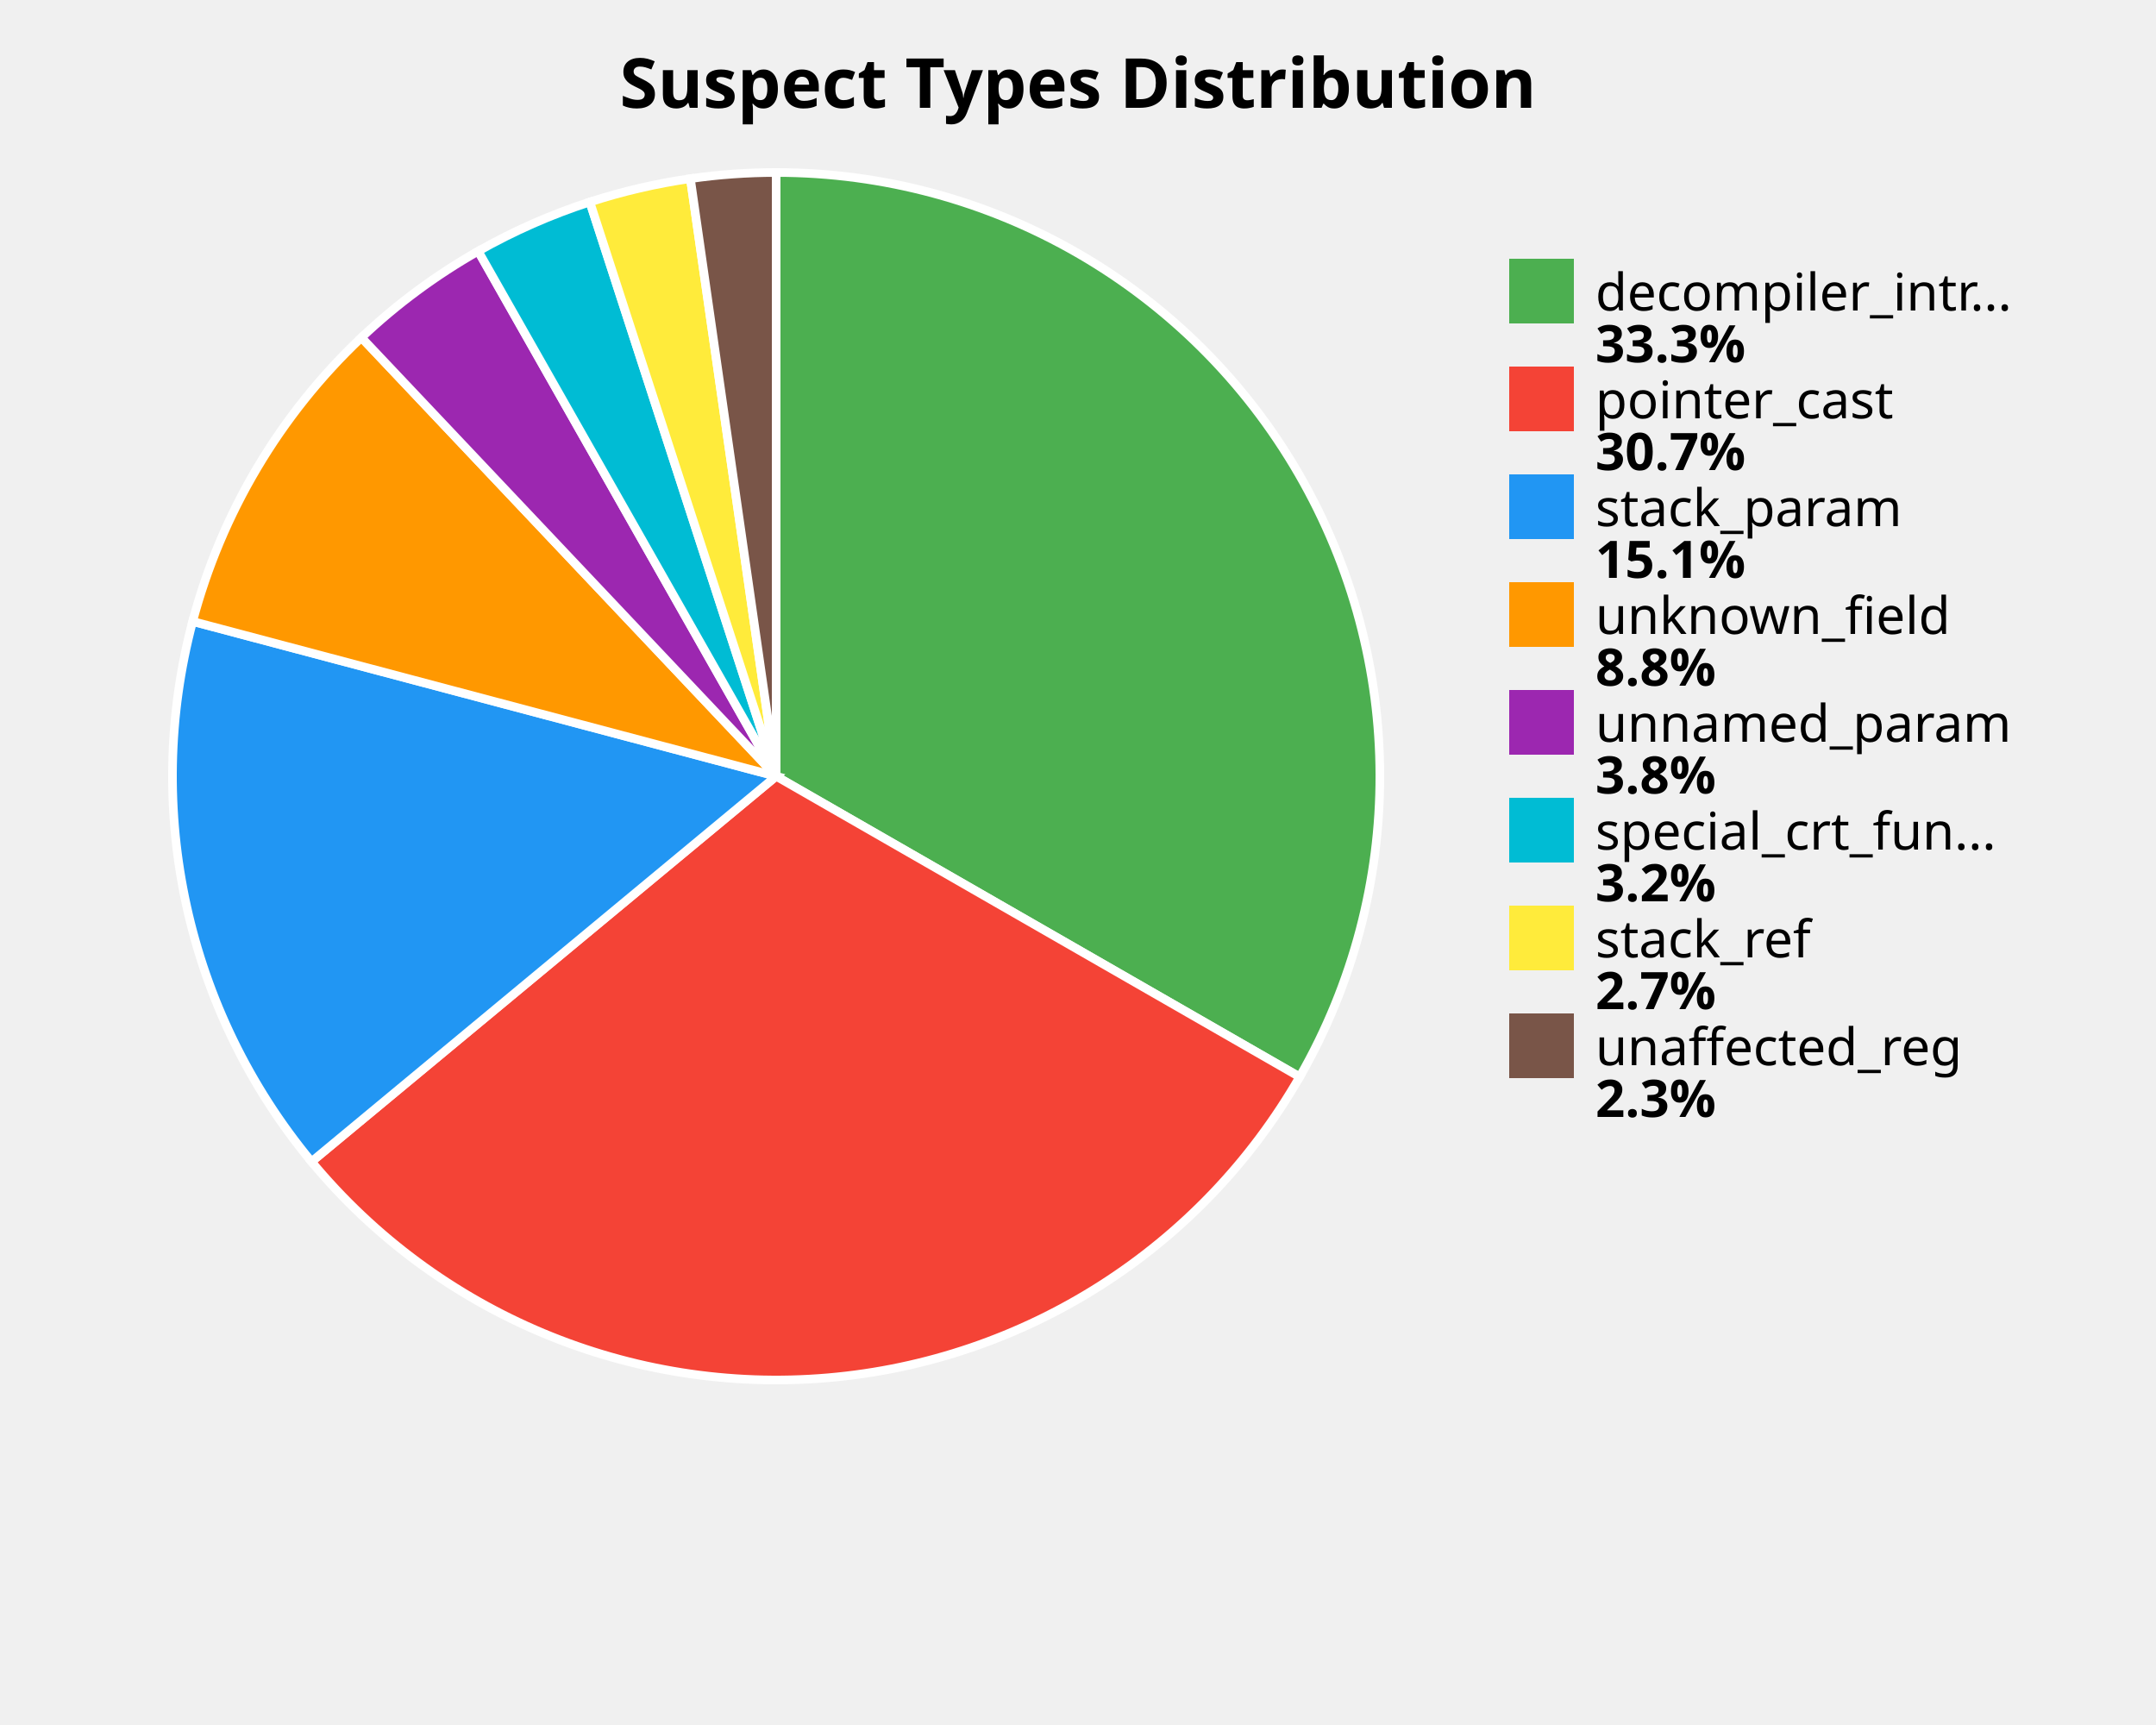
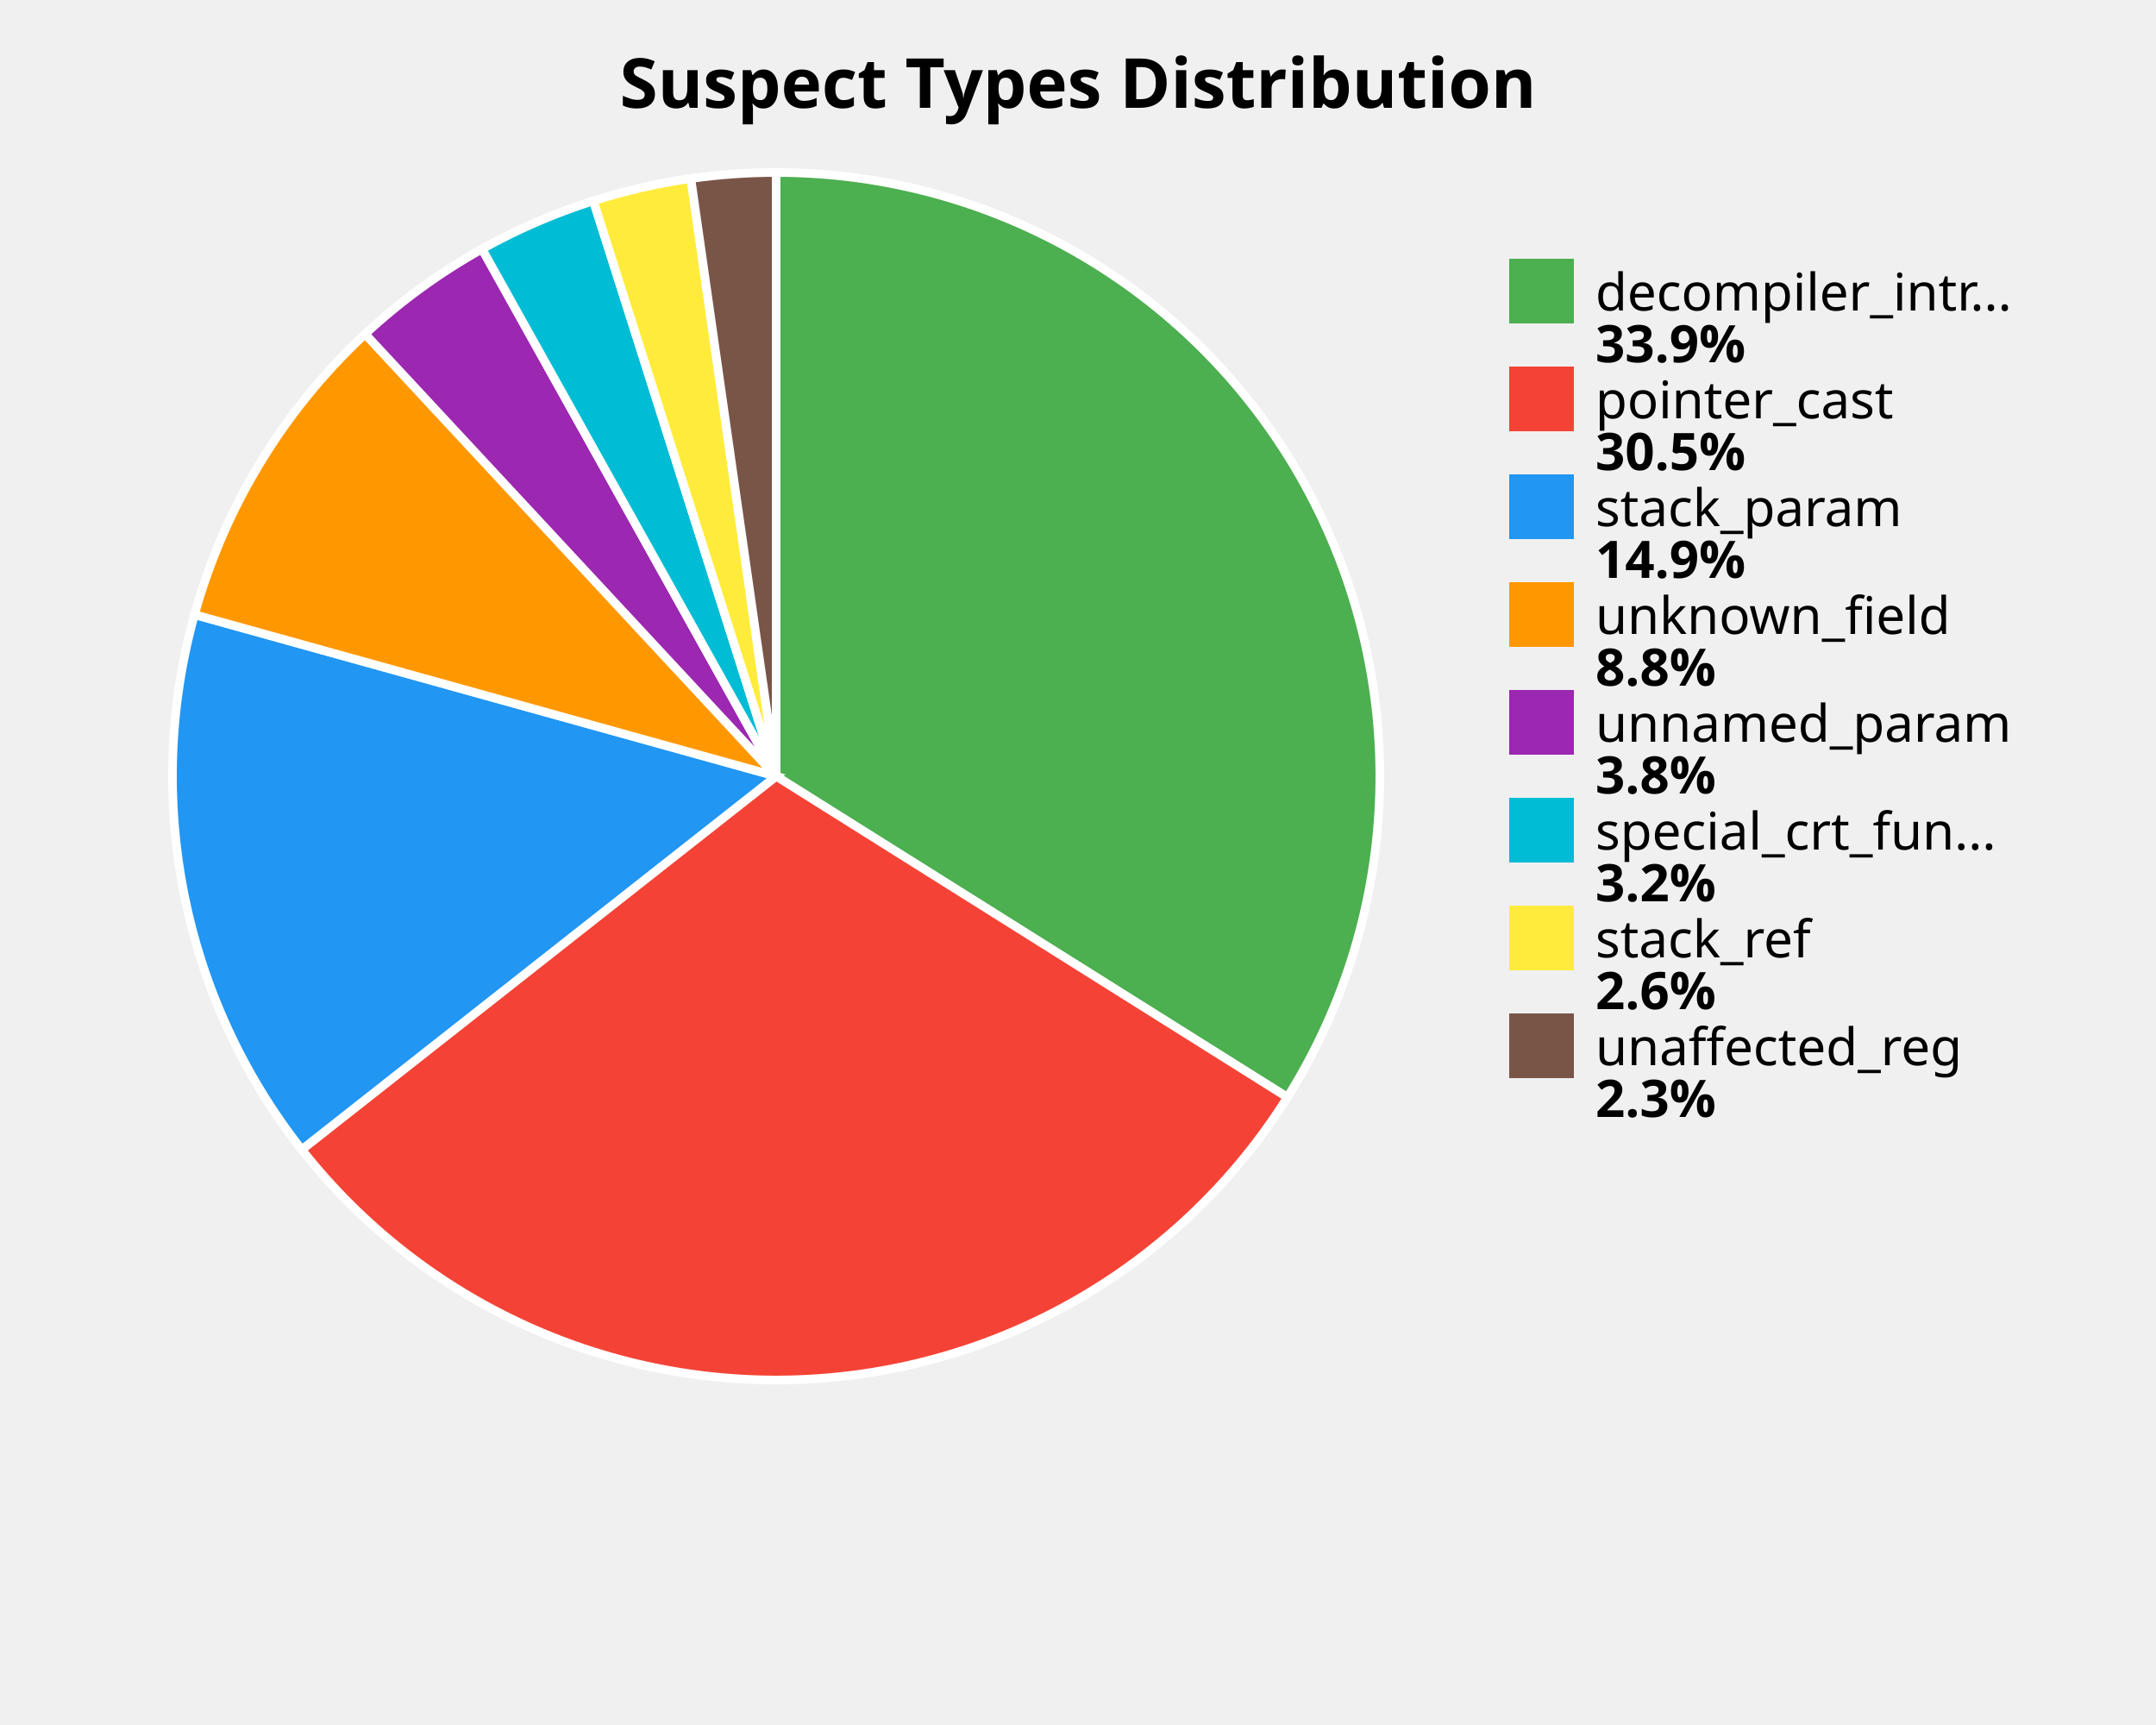
<svg xmlns="http://www.w3.org/2000/svg" width="500" height="400" viewBox="0 0 500 400">
  <style>
    .title { font: bold 16px sans-serif; }
    .label { font: 12px sans-serif; }
    .value { font: bold 12px sans-serif; }
  </style>
  <rect width="100%%" height="100%%" fill="white" />
  <text x="250" y="25" class="title" text-anchor="middle">Suspect Types Distribution</text>
-   <path d="M 180,180 L 180.00,40.00 A 140,140 0 0,1 301.41,249.72 Z" fill="#4CAF50" stroke="white" stroke-width="2" />
-   <path d="M 180,180 L 301.41,249.72 A 140,140 0 0,1 72.25,269.38 Z" fill="#F44336" stroke="white" stroke-width="2" />
-   <path d="M 180,180 L 72.25,269.38 A 140,140 0 0,1 44.68,144.10 Z" fill="#2196F3" stroke="white" stroke-width="2" />
-   <path d="M 180,180 L 44.68,144.10 A 140,140 0 0,1 83.82,78.27 Z" fill="#FF9800" stroke="white" stroke-width="2" />
-   <path d="M 180,180 L 83.82,78.27 A 140,140 0 0,1 110.90,58.24 Z" fill="#9C27B0" stroke="white" stroke-width="2" />
-   <path d="M 180,180 L 110.90,58.24 A 140,140 0 0,1 136.79,46.84 Z" fill="#00BCD4" stroke="white" stroke-width="2" />
-   <path d="M 180,180 L 136.79,46.84 A 140,140 0 0,1 160.11,41.42 Z" fill="#FFEB3B" stroke="white" stroke-width="2" />
-   <path d="M 180,180 L 160.11,41.42 A 140,140 0 0,1 180.00,40.00 Z" fill="#795548" stroke="white" stroke-width="2" />
+   <path d="M 180,180 L 180.00,40.00 A 140,140 0 0,1 298.56,254.45 Z" fill="#4CAF50" stroke="white" stroke-width="2" />
+   <path d="M 180,180 L 298.56,254.45 A 140,140 0 0,1 69.98,266.58 Z" fill="#F44336" stroke="white" stroke-width="2" />
+   <path d="M 180,180 L 69.98,266.58 A 140,140 0 0,1 45.11,142.52 Z" fill="#2196F3" stroke="white" stroke-width="2" />
+   <path d="M 180,180 L 45.11,142.52 A 140,140 0 0,1 84.69,77.45 Z" fill="#FF9800" stroke="white" stroke-width="2" />
+   <path d="M 180,180 L 84.69,77.45 A 140,140 0 0,1 111.79,57.74 Z" fill="#9C27B0" stroke="white" stroke-width="2" />
+   <path d="M 180,180 L 111.79,57.74 A 140,140 0 0,1 137.61,46.57 Z" fill="#00BCD4" stroke="white" stroke-width="2" />
+   <path d="M 180,180 L 137.61,46.57 A 140,140 0 0,1 160.22,41.40 Z" fill="#FFEB3B" stroke="white" stroke-width="2" />
+   <path d="M 180,180 L 160.22,41.40 A 140,140 0 0,1 180.00,40.00 Z" fill="#795548" stroke="white" stroke-width="2" />
  <rect x="350" y="60" width="15" height="15" fill="#4CAF50" />
  <text x="370" y="72" class="label">decompiler_intr...</text>
-   <text x="370" y="84" class="value">33.3%</text>
+   <text x="370" y="84" class="value">33.9%</text>
  <rect x="350" y="85" width="15" height="15" fill="#F44336" />
  <text x="370" y="97" class="label">pointer_cast</text>
-   <text x="370" y="109" class="value">30.7%</text>
+   <text x="370" y="109" class="value">30.5%</text>
  <rect x="350" y="110" width="15" height="15" fill="#2196F3" />
  <text x="370" y="122" class="label">stack_param</text>
-   <text x="370" y="134" class="value">15.1%</text>
+   <text x="370" y="134" class="value">14.9%</text>
  <rect x="350" y="135" width="15" height="15" fill="#FF9800" />
  <text x="370" y="147" class="label">unknown_field</text>
  <text x="370" y="159" class="value">8.8%</text>
  <rect x="350" y="160" width="15" height="15" fill="#9C27B0" />
  <text x="370" y="172" class="label">unnamed_param</text>
  <text x="370" y="184" class="value">3.8%</text>
  <rect x="350" y="185" width="15" height="15" fill="#00BCD4" />
  <text x="370" y="197" class="label">special_crt_fun...</text>
  <text x="370" y="209" class="value">3.2%</text>
  <rect x="350" y="210" width="15" height="15" fill="#FFEB3B" />
  <text x="370" y="222" class="label">stack_ref</text>
-   <text x="370" y="234" class="value">2.7%</text>
+   <text x="370" y="234" class="value">2.6%</text>
  <rect x="350" y="235" width="15" height="15" fill="#795548" />
  <text x="370" y="247" class="label">unaffected_reg</text>
  <text x="370" y="259" class="value">2.3%</text>
</svg>
